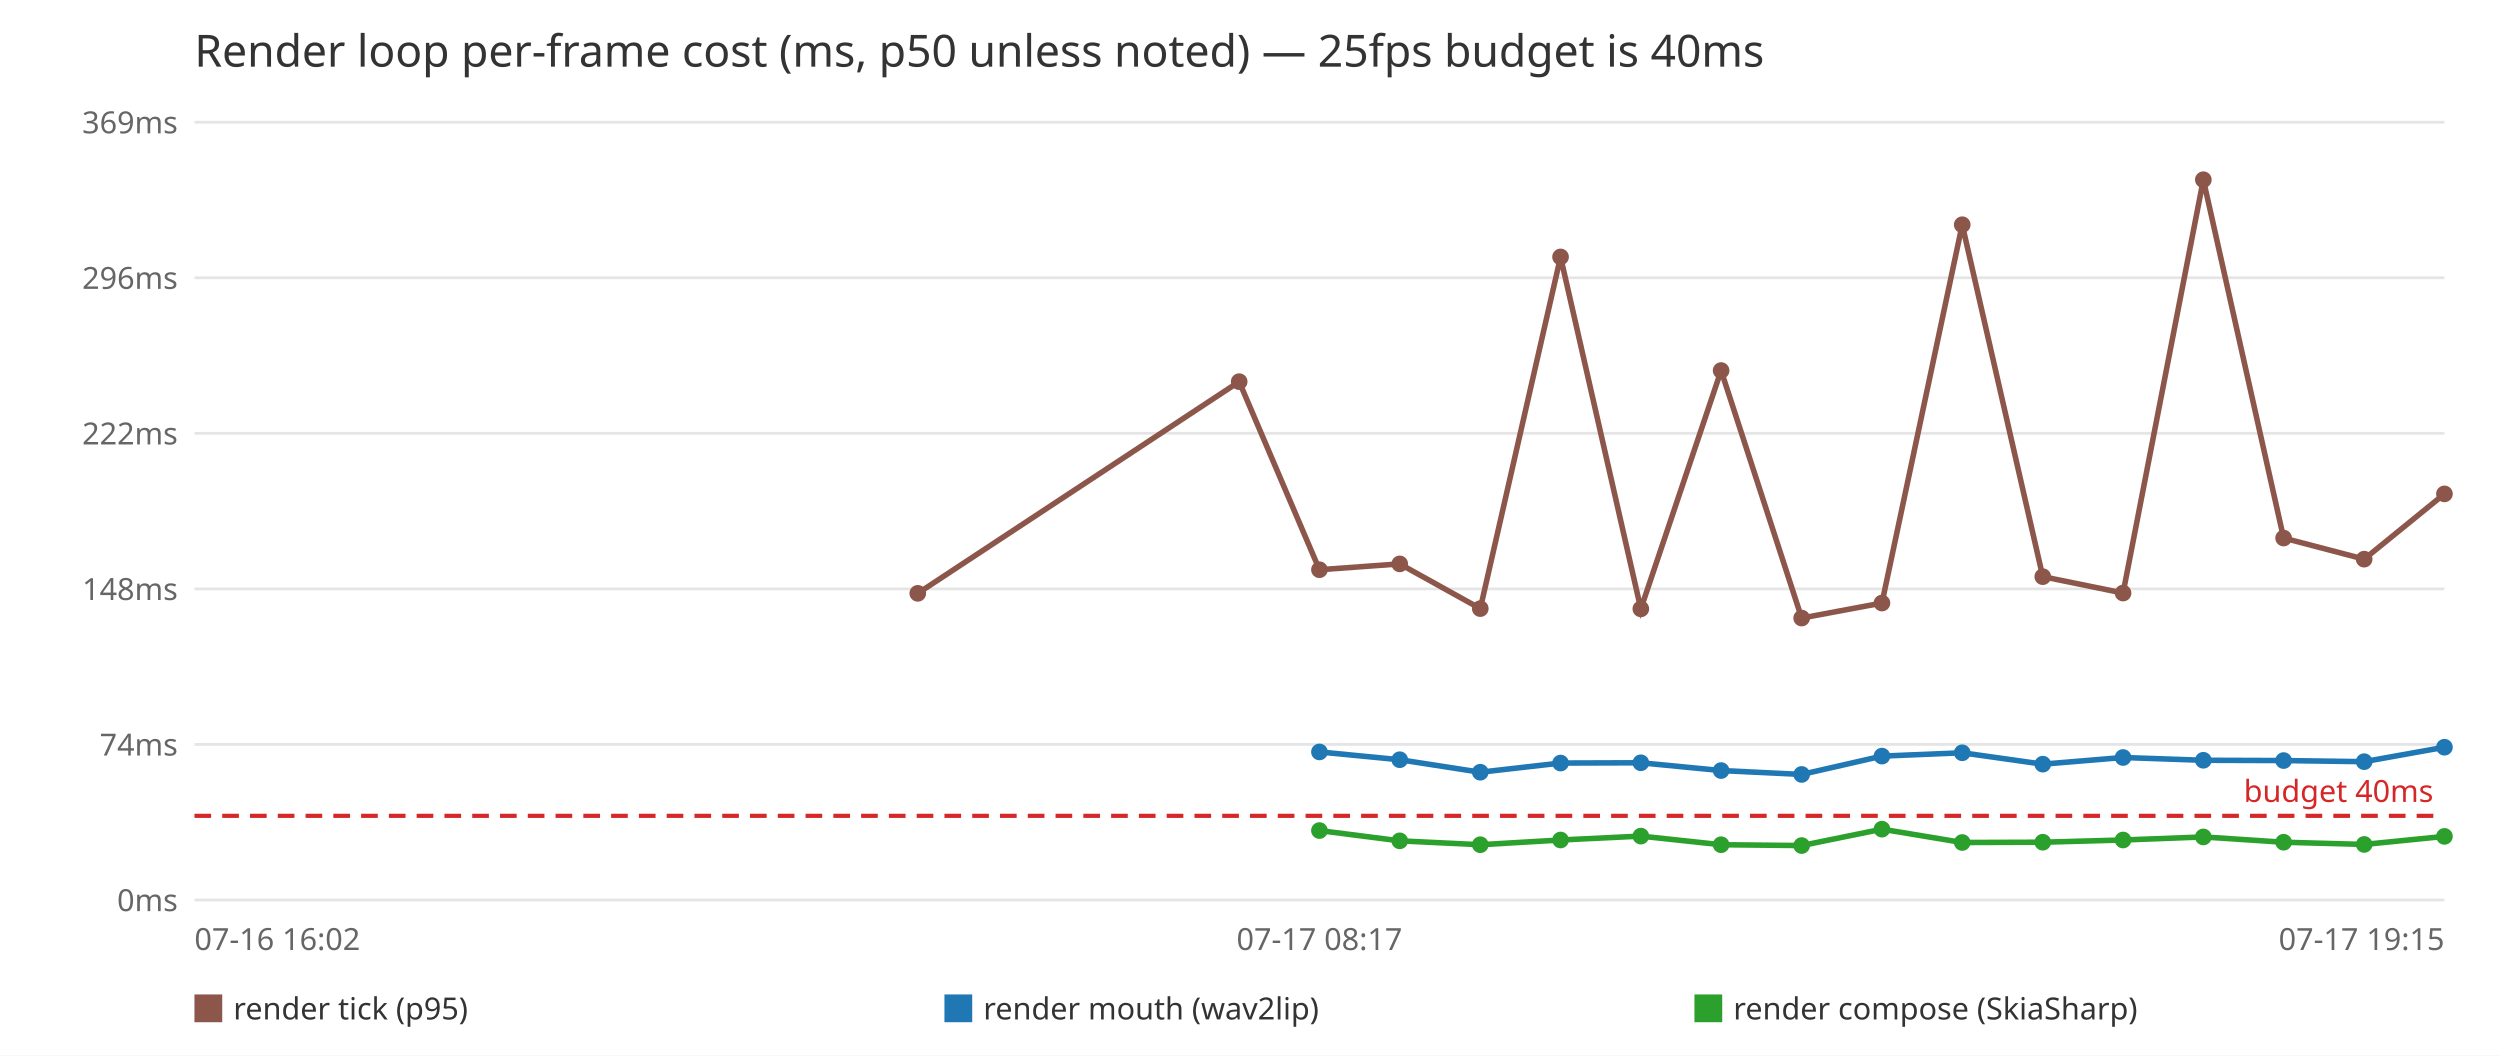
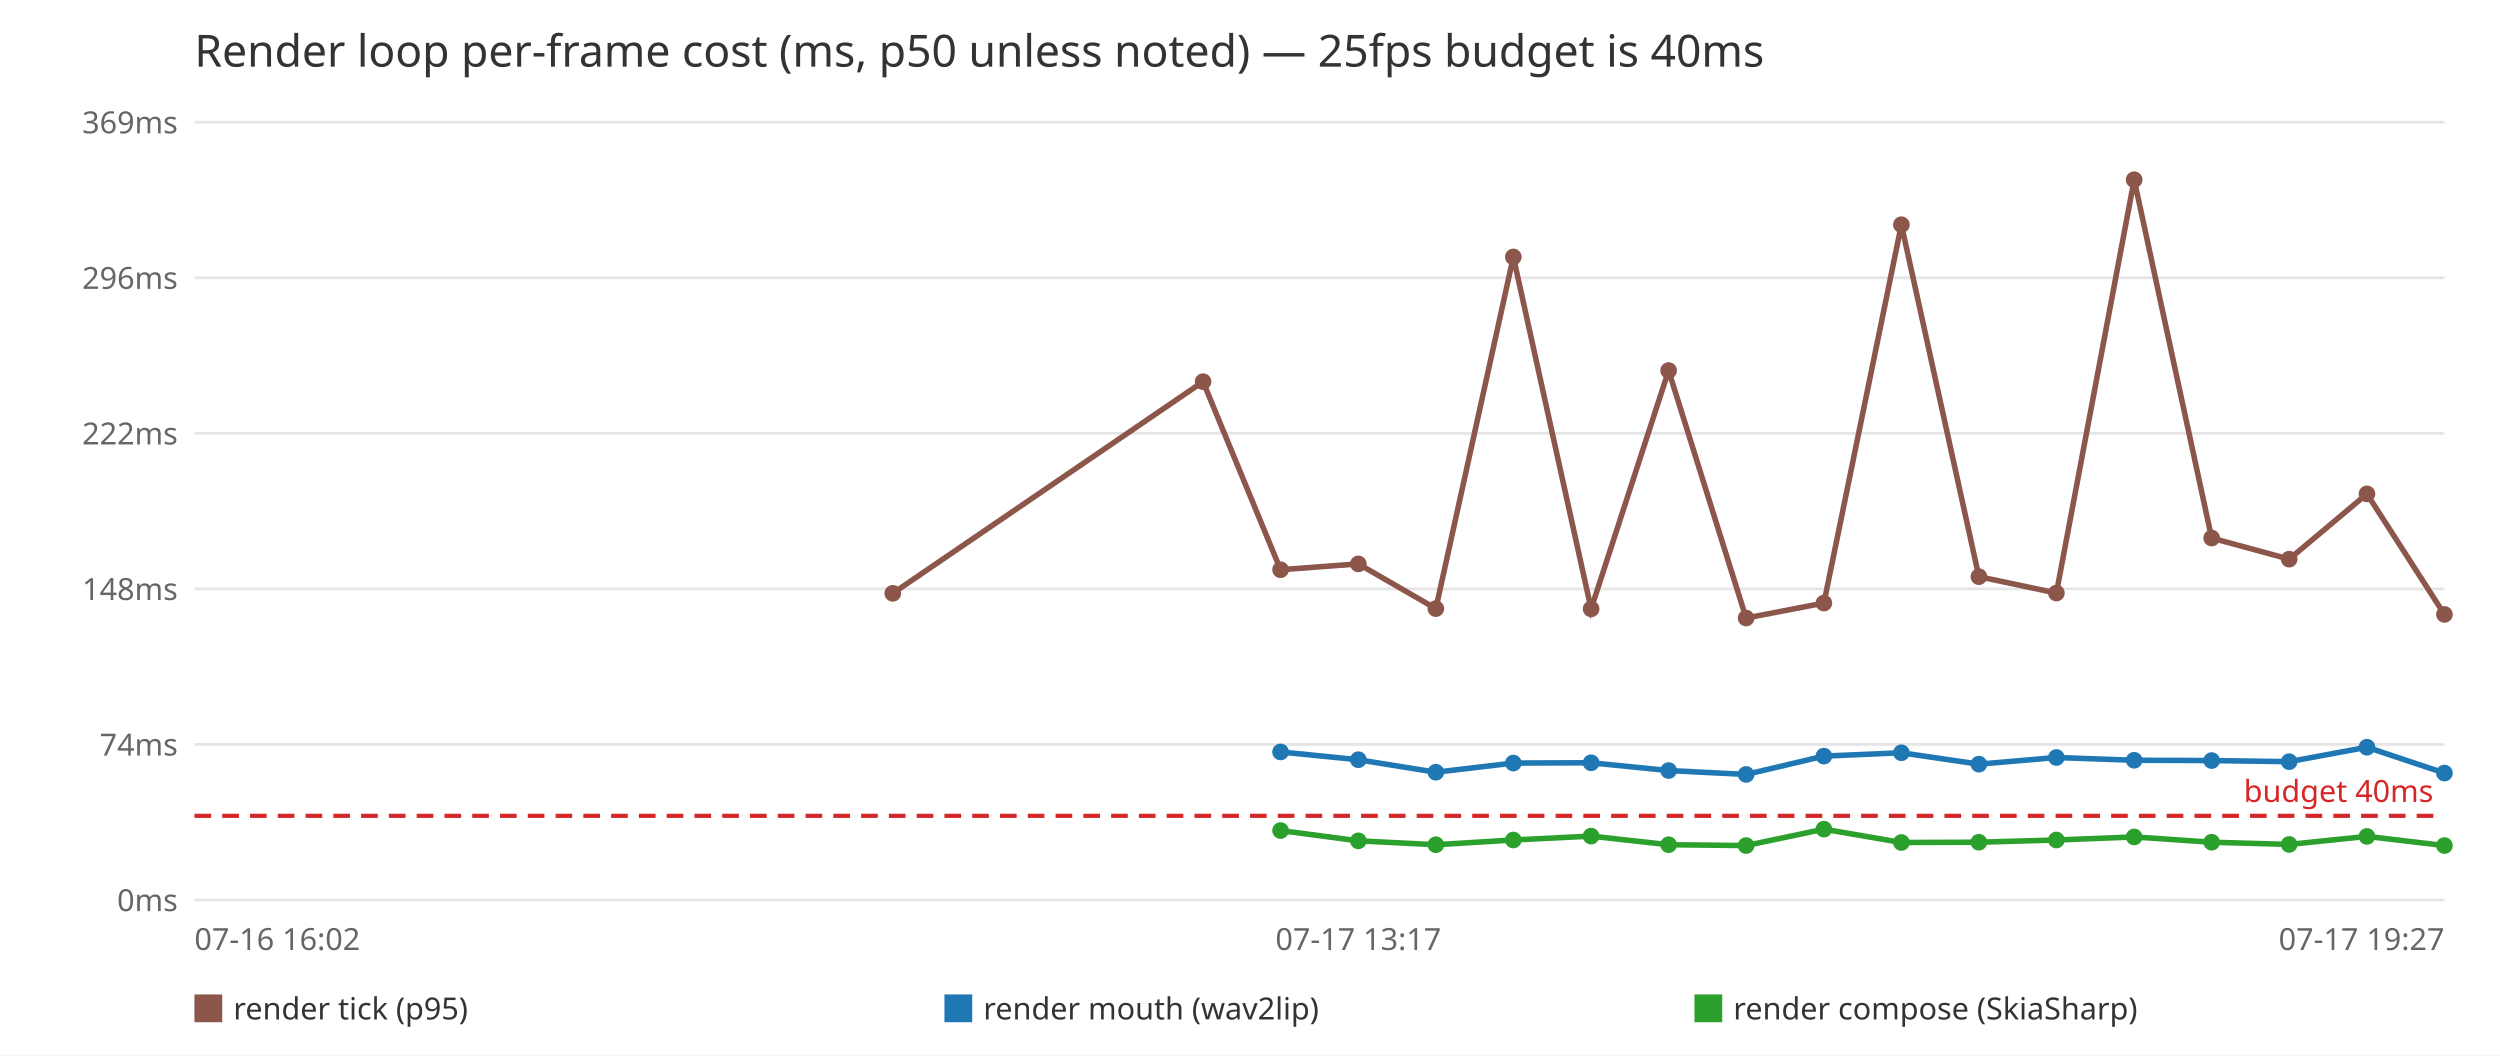
<svg xmlns="http://www.w3.org/2000/svg" width="900" height="380" viewBox="0 0 900 380" font-family="sans-serif">
  <rect width="900" height="380" fill="white" />
  <text x="70" y="24" font-size="16" fill="#333">Render loop per-frame cost (ms, p50 unless noted) — 25fps budget is 40ms</text>
  <line x1="70" y1="324.0" x2="880" y2="324.0" stroke="#e5e5e5" />
  <text x="64" y="328.0" font-size="11" fill="#666" text-anchor="end">0ms</text>
  <line x1="70" y1="268.0" x2="880" y2="268.0" stroke="#e5e5e5" />
  <text x="64" y="272.0" font-size="11" fill="#666" text-anchor="end">74ms</text>
  <line x1="70" y1="212.0" x2="880" y2="212.0" stroke="#e5e5e5" />
  <text x="64" y="216.0" font-size="11" fill="#666" text-anchor="end">148ms</text>
  <line x1="70" y1="156.0" x2="880" y2="156.0" stroke="#e5e5e5" />
  <text x="64" y="160.0" font-size="11" fill="#666" text-anchor="end">222ms</text>
  <line x1="70" y1="100.0" x2="880" y2="100.0" stroke="#e5e5e5" />
  <text x="64" y="104.0" font-size="11" fill="#666" text-anchor="end">296ms</text>
  <line x1="70" y1="44.0" x2="880" y2="44.0" stroke="#e5e5e5" />
  <text x="64" y="48.0" font-size="11" fill="#666" text-anchor="end">369ms</text>
  <line x1="70" y1="293.7" x2="880" y2="293.7" stroke="#d62728" stroke-width="1.5" stroke-dasharray="6,4" />
  <text x="876" y="288.7" font-size="11" fill="#d62728" text-anchor="end">budget 40ms</text>
  <text x="70.0" y="342" font-size="11" fill="#666" text-anchor="start">07-16 16:02</text>
-   <text x="475.0" y="342" font-size="11" fill="#666" text-anchor="middle">07-17 08:17</text>
-   <text x="880.0" y="342" font-size="11" fill="#666" text-anchor="end">07-17 19:15</text>
-   <polyline points="330.4,213.6 446.1,137.4 475.0,205.1 503.9,203.0 532.9,219.1 561.8,92.5 590.7,219.2 619.6,133.4 648.6,222.5 677.5,217.1 706.4,80.9 735.4,207.6 764.3,213.5 793.2,64.7 822.1,193.7 851.1,201.3 880.0,177.8" fill="none" stroke="#8c564b" stroke-width="2" />
-   <circle cx="330.4" cy="213.6" r="3" fill="#8c564b" />
-   <circle cx="446.1" cy="137.4" r="3" fill="#8c564b" />
-   <circle cx="475.0" cy="205.1" r="3" fill="#8c564b" />
-   <circle cx="503.9" cy="203.0" r="3" fill="#8c564b" />
-   <circle cx="532.9" cy="219.1" r="3" fill="#8c564b" />
-   <circle cx="561.8" cy="92.5" r="3" fill="#8c564b" />
-   <circle cx="590.7" cy="219.2" r="3" fill="#8c564b" />
-   <circle cx="619.6" cy="133.4" r="3" fill="#8c564b" />
-   <circle cx="648.6" cy="222.5" r="3" fill="#8c564b" />
-   <circle cx="677.5" cy="217.1" r="3" fill="#8c564b" />
-   <circle cx="706.4" cy="80.9" r="3" fill="#8c564b" />
-   <circle cx="735.4" cy="207.6" r="3" fill="#8c564b" />
-   <circle cx="764.3" cy="213.5" r="3" fill="#8c564b" />
-   <circle cx="793.2" cy="64.7" r="3" fill="#8c564b" />
-   <circle cx="822.1" cy="193.7" r="3" fill="#8c564b" />
-   <circle cx="851.1" cy="201.3" r="3" fill="#8c564b" />
-   <circle cx="880.0" cy="177.8" r="3" fill="#8c564b" />
+   <text x="489.0" y="342" font-size="11" fill="#666" text-anchor="middle">07-17 13:17</text>
+   <text x="880.0" y="342" font-size="11" fill="#666" text-anchor="end">07-17 19:27</text>
+   <polyline points="321.4,213.6 433.1,137.4 461.0,205.1 489.0,203.0 516.9,219.1 544.8,92.5 572.8,219.2 600.7,133.4 628.6,222.5 656.6,217.1 684.5,80.9 712.4,207.6 740.3,213.5 768.3,64.7 796.2,193.7 824.1,201.3 852.1,177.8 880.0,221.2" fill="none" stroke="#8c564b" stroke-width="2" />
+   <circle cx="321.4" cy="213.6" r="3" fill="#8c564b" />
+   <circle cx="433.1" cy="137.4" r="3" fill="#8c564b" />
+   <circle cx="461.0" cy="205.1" r="3" fill="#8c564b" />
+   <circle cx="489.0" cy="203.0" r="3" fill="#8c564b" />
+   <circle cx="516.9" cy="219.1" r="3" fill="#8c564b" />
+   <circle cx="544.8" cy="92.5" r="3" fill="#8c564b" />
+   <circle cx="572.8" cy="219.2" r="3" fill="#8c564b" />
+   <circle cx="600.7" cy="133.4" r="3" fill="#8c564b" />
+   <circle cx="628.6" cy="222.5" r="3" fill="#8c564b" />
+   <circle cx="656.6" cy="217.1" r="3" fill="#8c564b" />
+   <circle cx="684.5" cy="80.9" r="3" fill="#8c564b" />
+   <circle cx="712.4" cy="207.6" r="3" fill="#8c564b" />
+   <circle cx="740.3" cy="213.5" r="3" fill="#8c564b" />
+   <circle cx="768.3" cy="64.7" r="3" fill="#8c564b" />
+   <circle cx="796.2" cy="193.7" r="3" fill="#8c564b" />
+   <circle cx="824.1" cy="201.3" r="3" fill="#8c564b" />
+   <circle cx="852.1" cy="177.8" r="3" fill="#8c564b" />
+   <circle cx="880.0" cy="221.2" r="3" fill="#8c564b" />
  <rect x="70.0" y="358" width="10" height="10" fill="#8c564b" />
  <text x="84.0" y="367" font-size="11" fill="#333">render tick (p95)</text>
-   <polyline points="475.0,270.7 503.9,273.5 532.9,278.0 561.8,274.7 590.7,274.6 619.6,277.4 648.6,278.8 677.5,272.2 706.4,271.0 735.4,275.1 764.3,272.7 793.2,273.7 822.1,273.8 851.1,274.2 880.0,269.0" fill="none" stroke="#1f77b4" stroke-width="2" />
-   <circle cx="475.0" cy="270.7" r="3" fill="#1f77b4" />
-   <circle cx="503.9" cy="273.5" r="3" fill="#1f77b4" />
-   <circle cx="532.9" cy="278.0" r="3" fill="#1f77b4" />
-   <circle cx="561.8" cy="274.7" r="3" fill="#1f77b4" />
-   <circle cx="590.7" cy="274.6" r="3" fill="#1f77b4" />
-   <circle cx="619.6" cy="277.4" r="3" fill="#1f77b4" />
-   <circle cx="648.6" cy="278.8" r="3" fill="#1f77b4" />
-   <circle cx="677.5" cy="272.2" r="3" fill="#1f77b4" />
-   <circle cx="706.4" cy="271.0" r="3" fill="#1f77b4" />
-   <circle cx="735.4" cy="275.1" r="3" fill="#1f77b4" />
-   <circle cx="764.3" cy="272.7" r="3" fill="#1f77b4" />
-   <circle cx="793.2" cy="273.7" r="3" fill="#1f77b4" />
-   <circle cx="822.1" cy="273.8" r="3" fill="#1f77b4" />
-   <circle cx="851.1" cy="274.2" r="3" fill="#1f77b4" />
-   <circle cx="880.0" cy="269.0" r="3" fill="#1f77b4" />
+   <polyline points="461.0,270.7 489.0,273.5 516.9,278.0 544.8,274.7 572.8,274.6 600.7,277.4 628.6,278.8 656.6,272.2 684.5,271.0 712.4,275.1 740.3,272.7 768.3,273.7 796.2,273.8 824.1,274.2 852.1,269.0 880.0,278.3" fill="none" stroke="#1f77b4" stroke-width="2" />
+   <circle cx="461.0" cy="270.7" r="3" fill="#1f77b4" />
+   <circle cx="489.0" cy="273.5" r="3" fill="#1f77b4" />
+   <circle cx="516.9" cy="278.0" r="3" fill="#1f77b4" />
+   <circle cx="544.8" cy="274.7" r="3" fill="#1f77b4" />
+   <circle cx="572.8" cy="274.6" r="3" fill="#1f77b4" />
+   <circle cx="600.7" cy="277.4" r="3" fill="#1f77b4" />
+   <circle cx="628.6" cy="278.8" r="3" fill="#1f77b4" />
+   <circle cx="656.6" cy="272.2" r="3" fill="#1f77b4" />
+   <circle cx="684.5" cy="271.0" r="3" fill="#1f77b4" />
+   <circle cx="712.4" cy="275.1" r="3" fill="#1f77b4" />
+   <circle cx="740.3" cy="272.7" r="3" fill="#1f77b4" />
+   <circle cx="768.3" cy="273.7" r="3" fill="#1f77b4" />
+   <circle cx="796.2" cy="273.8" r="3" fill="#1f77b4" />
+   <circle cx="824.1" cy="274.2" r="3" fill="#1f77b4" />
+   <circle cx="852.1" cy="269.0" r="3" fill="#1f77b4" />
+   <circle cx="880.0" cy="278.3" r="3" fill="#1f77b4" />
  <rect x="340.0" y="358" width="10" height="10" fill="#1f77b4" />
  <text x="354.0" y="367" font-size="11" fill="#333">render mouth (wav2lip)</text>
-   <polyline points="475.0,299.0 503.9,302.7 532.9,304.1 561.8,302.4 590.7,301.0 619.6,304.1 648.6,304.4 677.5,298.5 706.4,303.3 735.4,303.2 764.3,302.4 793.2,301.3 822.1,303.2 851.1,304.0 880.0,301.1" fill="none" stroke="#2ca02c" stroke-width="2" />
-   <circle cx="475.0" cy="299.0" r="3" fill="#2ca02c" />
-   <circle cx="503.9" cy="302.7" r="3" fill="#2ca02c" />
-   <circle cx="532.9" cy="304.1" r="3" fill="#2ca02c" />
-   <circle cx="561.8" cy="302.4" r="3" fill="#2ca02c" />
-   <circle cx="590.7" cy="301.0" r="3" fill="#2ca02c" />
-   <circle cx="619.6" cy="304.1" r="3" fill="#2ca02c" />
-   <circle cx="648.6" cy="304.4" r="3" fill="#2ca02c" />
-   <circle cx="677.5" cy="298.5" r="3" fill="#2ca02c" />
-   <circle cx="706.4" cy="303.3" r="3" fill="#2ca02c" />
-   <circle cx="735.4" cy="303.2" r="3" fill="#2ca02c" />
-   <circle cx="764.3" cy="302.4" r="3" fill="#2ca02c" />
-   <circle cx="793.2" cy="301.3" r="3" fill="#2ca02c" />
-   <circle cx="822.1" cy="303.2" r="3" fill="#2ca02c" />
-   <circle cx="851.1" cy="304.0" r="3" fill="#2ca02c" />
-   <circle cx="880.0" cy="301.1" r="3" fill="#2ca02c" />
+   <polyline points="461.0,299.0 489.0,302.7 516.9,304.1 544.8,302.4 572.8,301.0 600.7,304.1 628.6,304.4 656.6,298.5 684.5,303.3 712.4,303.2 740.3,302.4 768.3,301.3 796.2,303.2 824.1,304.0 852.1,301.1 880.0,304.4" fill="none" stroke="#2ca02c" stroke-width="2" />
+   <circle cx="461.0" cy="299.0" r="3" fill="#2ca02c" />
+   <circle cx="489.0" cy="302.7" r="3" fill="#2ca02c" />
+   <circle cx="516.9" cy="304.1" r="3" fill="#2ca02c" />
+   <circle cx="544.8" cy="302.4" r="3" fill="#2ca02c" />
+   <circle cx="572.8" cy="301.0" r="3" fill="#2ca02c" />
+   <circle cx="600.7" cy="304.1" r="3" fill="#2ca02c" />
+   <circle cx="628.6" cy="304.4" r="3" fill="#2ca02c" />
+   <circle cx="656.6" cy="298.5" r="3" fill="#2ca02c" />
+   <circle cx="684.5" cy="303.3" r="3" fill="#2ca02c" />
+   <circle cx="712.4" cy="303.2" r="3" fill="#2ca02c" />
+   <circle cx="740.3" cy="302.4" r="3" fill="#2ca02c" />
+   <circle cx="768.3" cy="301.3" r="3" fill="#2ca02c" />
+   <circle cx="796.2" cy="303.2" r="3" fill="#2ca02c" />
+   <circle cx="824.1" cy="304.0" r="3" fill="#2ca02c" />
+   <circle cx="852.1" cy="301.1" r="3" fill="#2ca02c" />
+   <circle cx="880.0" cy="304.4" r="3" fill="#2ca02c" />
  <rect x="610.0" y="358" width="10" height="10" fill="#2ca02c" />
  <text x="624.0" y="367" font-size="11" fill="#333">render compose (SkiaSharp)</text>
</svg>
